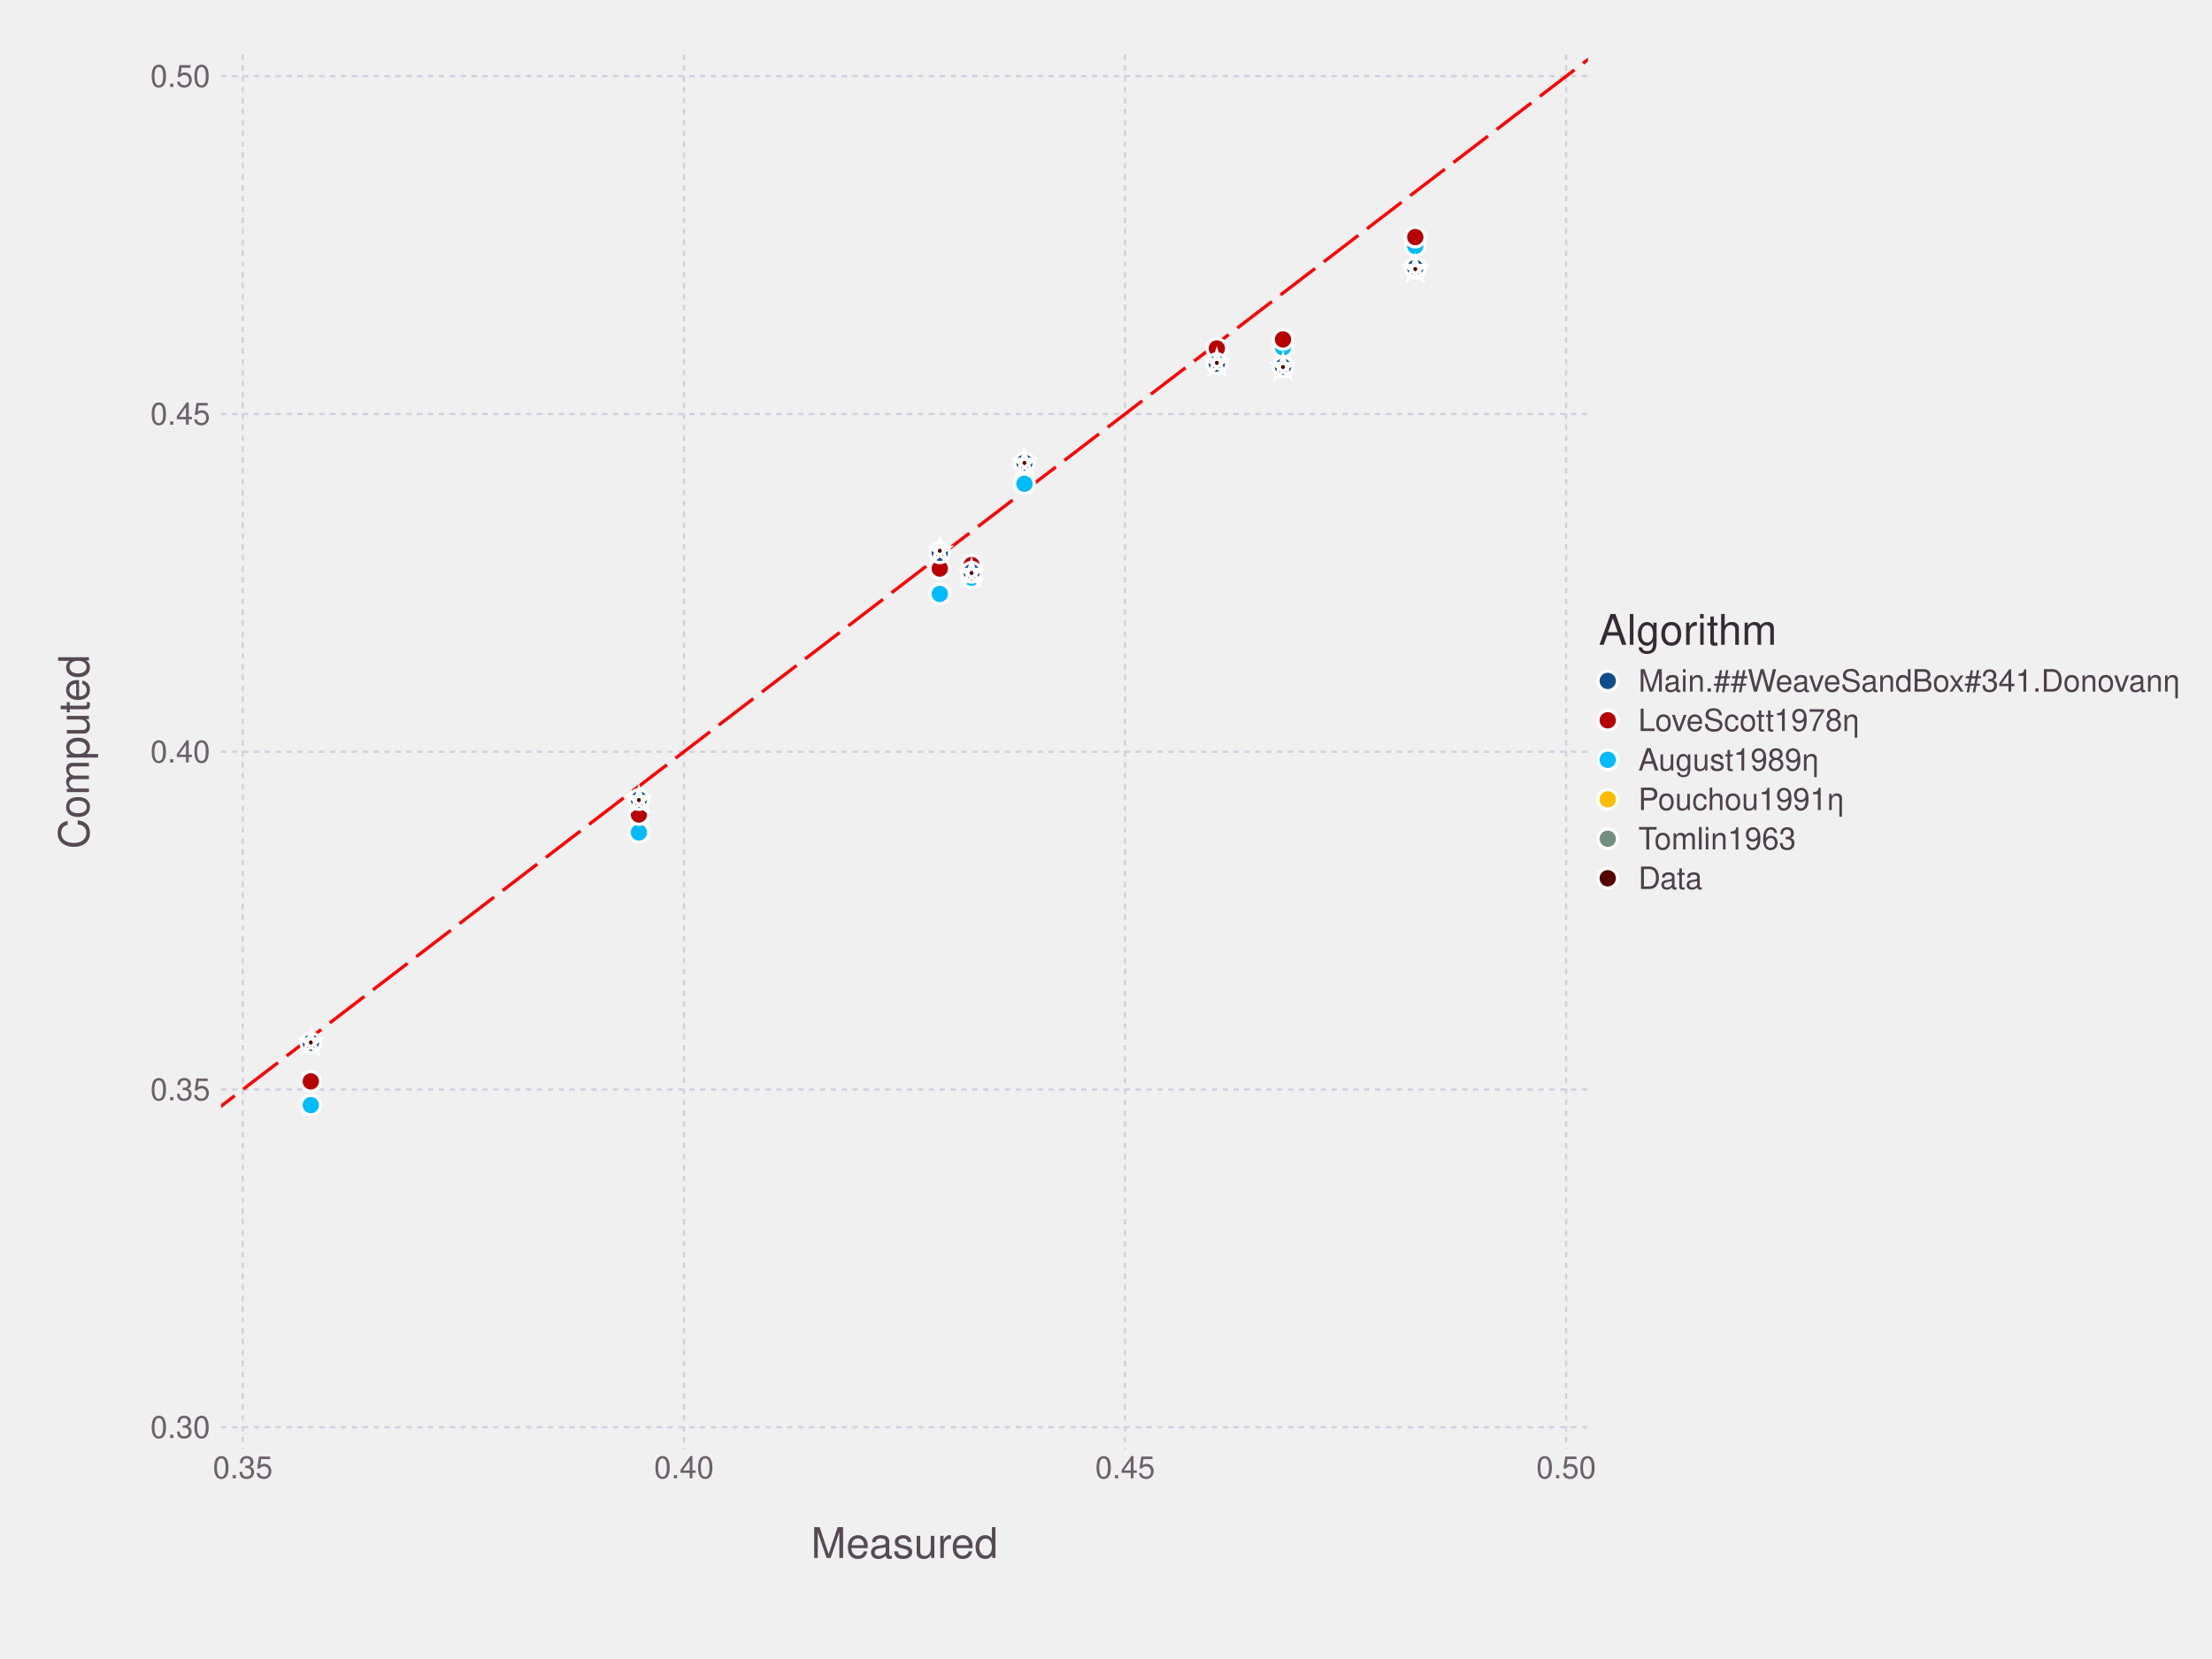
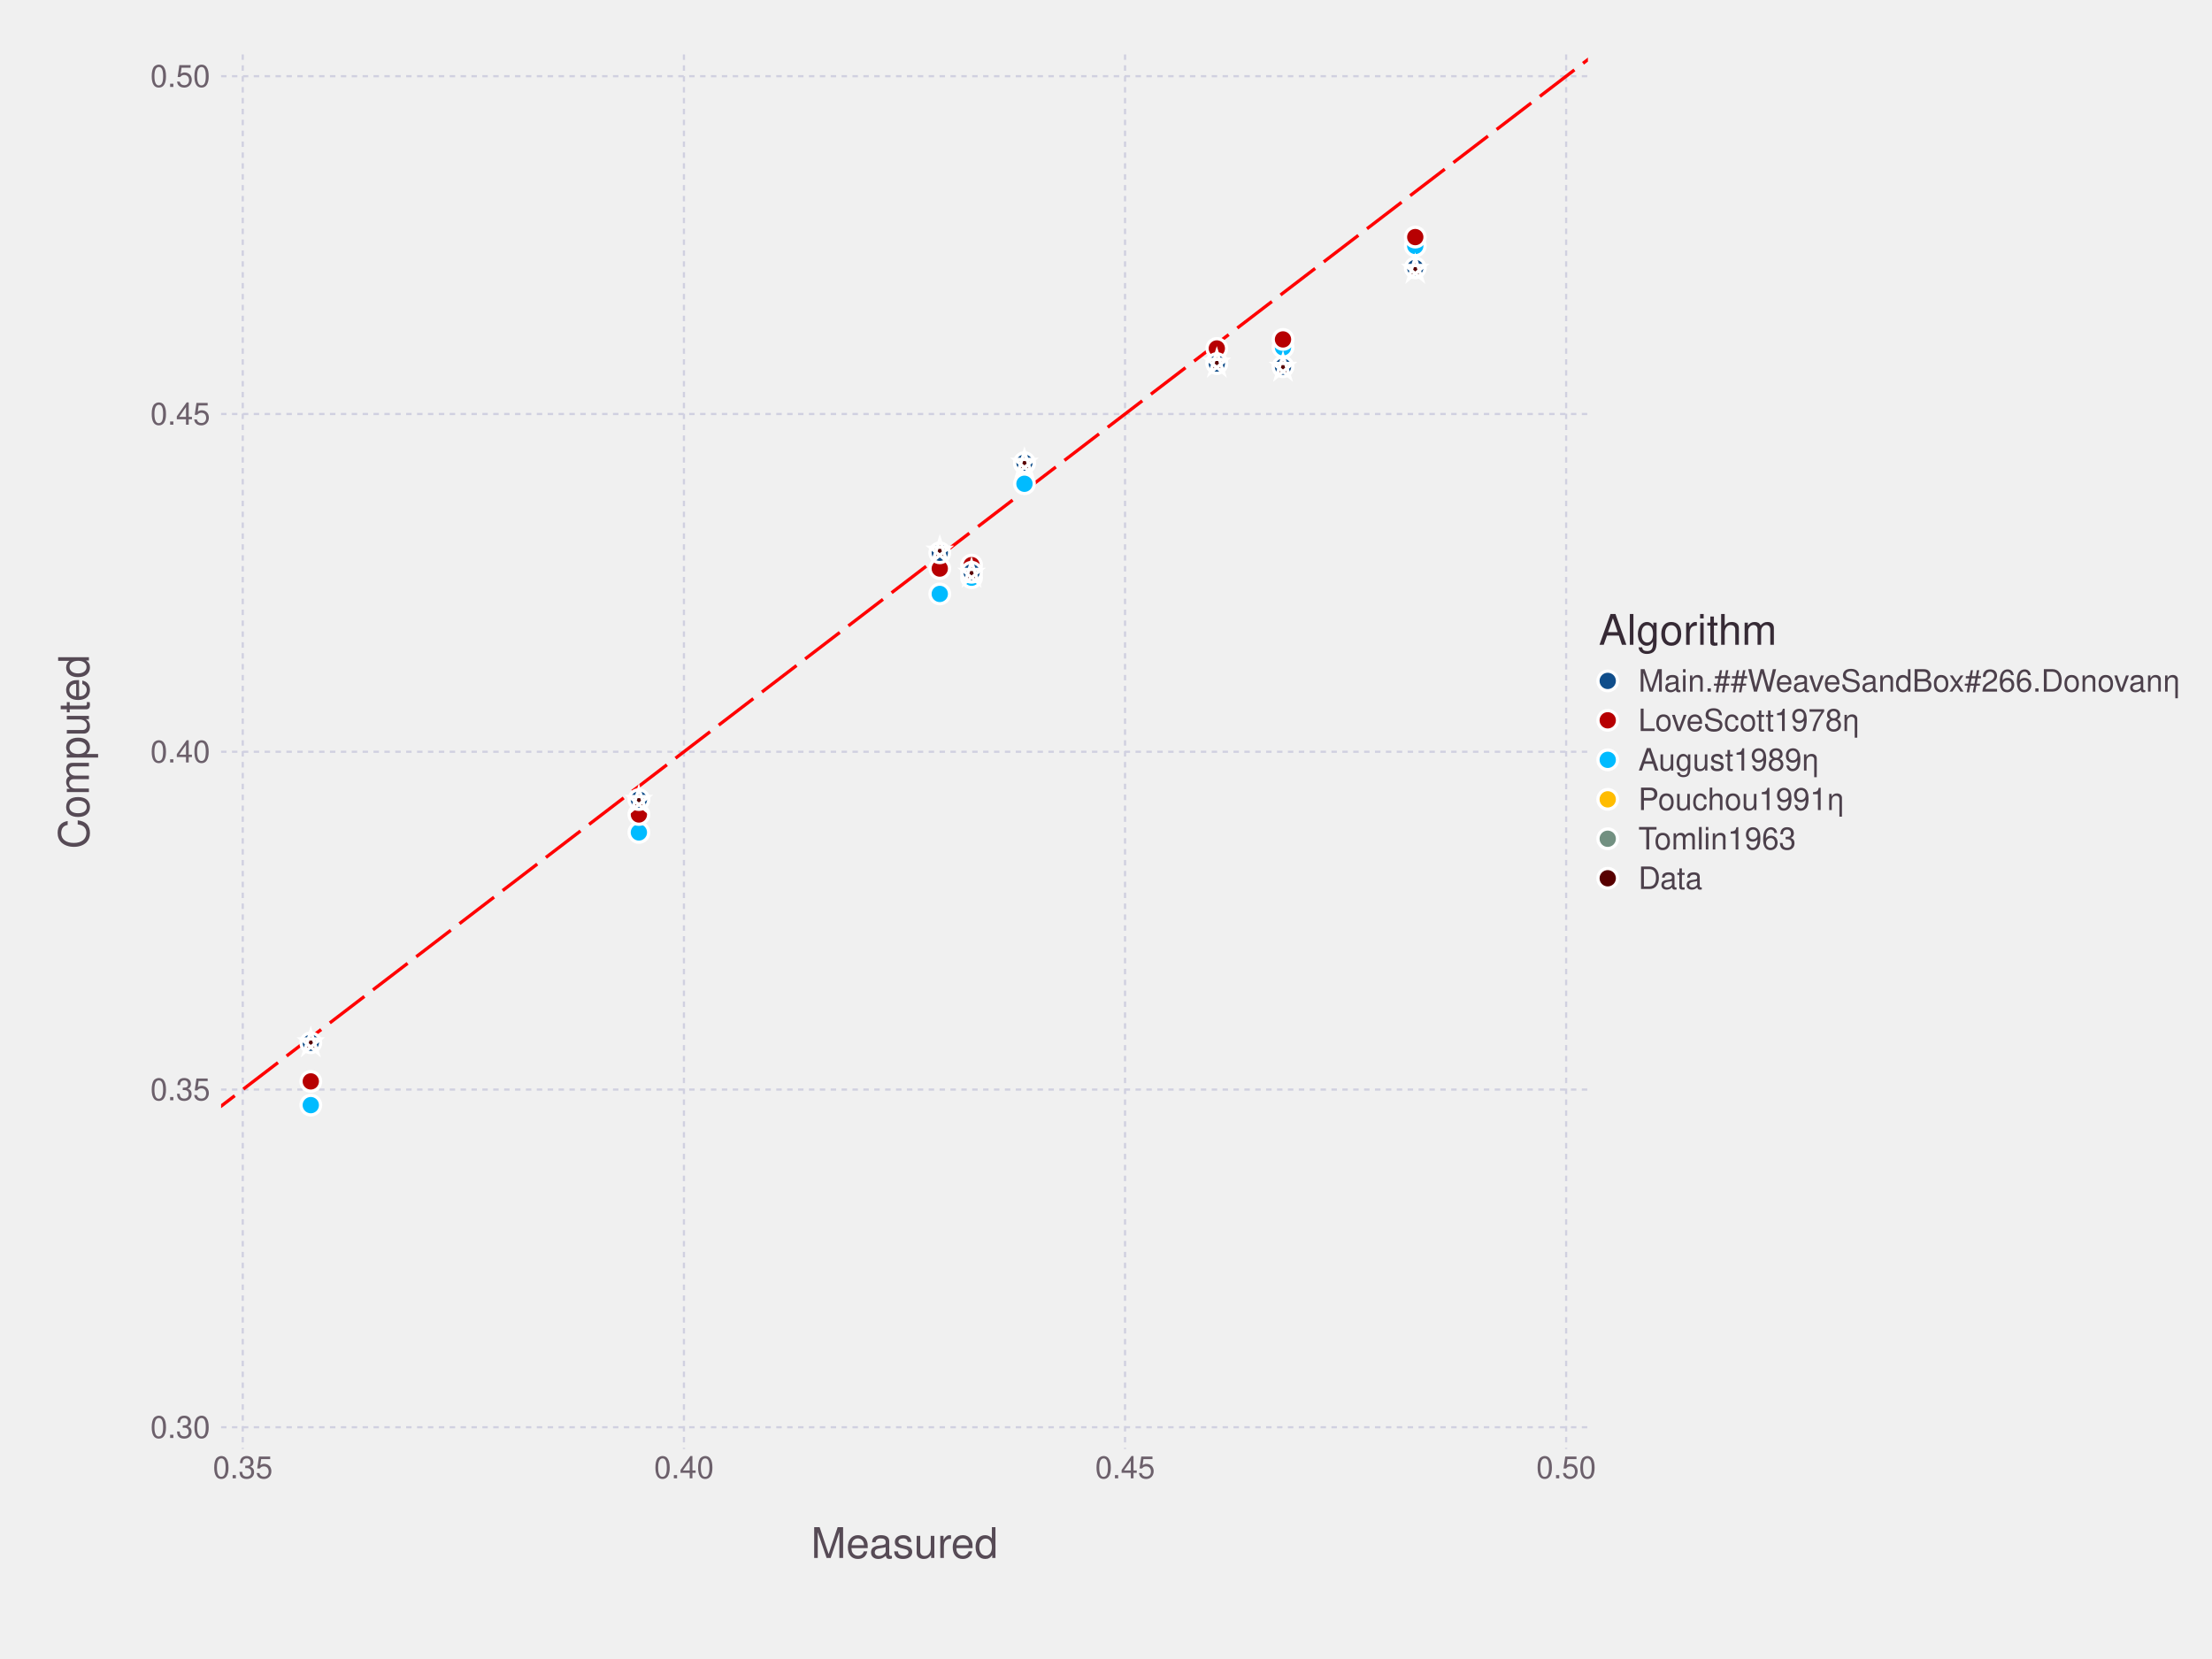
<svg xmlns="http://www.w3.org/2000/svg" version="1.2" width="203.2mm" height="152.4mm" viewBox="0 0 203.2 152.4" stroke="none" fill="#000000" stroke-width="0.3" font-size="3.88">
  <defs>
    <marker id="arrow" markerWidth="15" markerHeight="7" refX="5" refY="3.5" orient="auto" markerUnits="strokeWidth">
      <path d="M0,0 L15,3.5 L0,7 z" stroke="context-stroke" fill="context-stroke" />
    </marker>
  </defs>
-   <g class="plotroot xscalable yscalable" id="img-e7d1bd41-1">
-     <g font-size="3.88" font-family="'PT Sans','Helvetica Neue','Helvetica',sans-serif" fill="#564A55" stroke="#000000" stroke-opacity="0.000" id="img-e7d1bd41-2">
+   <g class="plotroot xscalable yscalable" id="img-5200f44b-1">
+     <g font-size="3.88" font-family="'PT Sans','Helvetica Neue','Helvetica',sans-serif" fill="#564A55" stroke="#000000" stroke-opacity="0.000" id="img-5200f44b-2">
      <g transform="translate(83.09,140.79)">
        <g class="primitive">
          <text text-anchor="middle" dy="0.6em">Measured</text>
        </g>
      </g>
    </g>
-     <g class="guide xlabels" font-size="2.82" font-family="'PT Sans Caption','Helvetica Neue','Helvetica',sans-serif" fill="#6C606B" id="img-e7d1bd41-3">
+     <g class="guide xlabels" font-size="2.82" font-family="'PT Sans Caption','Helvetica Neue','Helvetica',sans-serif" fill="#6C606B" id="img-5200f44b-3">
      <g transform="translate(22.3,134.11)">
        <g class="primitive">
          <text text-anchor="middle" dy="0.6em">0.35</text>
        </g>
      </g>
      <g transform="translate(62.83,134.11)">
        <g class="primitive">
          <text text-anchor="middle" dy="0.6em">0.40</text>
        </g>
      </g>
      <g transform="translate(103.35,134.11)">
        <g class="primitive">
          <text text-anchor="middle" dy="0.6em">0.45</text>
        </g>
      </g>
      <g transform="translate(143.87,134.11)">
        <g class="primitive">
          <text text-anchor="middle" dy="0.6em">0.50</text>
        </g>
      </g>
    </g>
-     <g class="guide colorkey" id="img-e7d1bd41-4">
-       <g fill="#4C404B" font-size="2.82" font-family="'PT Sans','Helvetica Neue','Helvetica',sans-serif" id="img-e7d1bd41-5">
-         <g transform="translate(150.5,62.55)" id="img-e7d1bd41-6">
-           <g class="primitive">
-             <text dy="0.35em">Main.##WeaveSandBox#341.Donovanη</text>
-           </g>
-         </g>
-         <g transform="translate(150.5,66.17)" id="img-e7d1bd41-7">
+     <g class="guide colorkey" id="img-5200f44b-4">
+       <g fill="#4C404B" font-size="2.82" font-family="'PT Sans','Helvetica Neue','Helvetica',sans-serif" id="img-5200f44b-5">
+         <g transform="translate(150.5,62.55)" id="img-5200f44b-6">
+           <g class="primitive">
+             <text dy="0.35em">Main.##WeaveSandBox#266.Donovanη</text>
+           </g>
+         </g>
+         <g transform="translate(150.5,66.17)" id="img-5200f44b-7">
          <g class="primitive">
            <text dy="0.35em">LoveScott1978η</text>
          </g>
        </g>
-         <g transform="translate(150.5,69.8)" id="img-e7d1bd41-8">
+         <g transform="translate(150.5,69.8)" id="img-5200f44b-8">
          <g class="primitive">
            <text dy="0.35em">August1989η</text>
          </g>
        </g>
-         <g transform="translate(150.5,73.43)" id="img-e7d1bd41-9">
+         <g transform="translate(150.5,73.43)" id="img-5200f44b-9">
          <g class="primitive">
            <text dy="0.35em">Pouchou1991η</text>
          </g>
        </g>
-         <g transform="translate(150.5,77.05)" id="img-e7d1bd41-10">
+         <g transform="translate(150.5,77.05)" id="img-5200f44b-10">
          <g class="primitive">
            <text dy="0.35em">Tomlin1963</text>
          </g>
        </g>
-         <g transform="translate(150.5,80.68)" id="img-e7d1bd41-11">
+         <g transform="translate(150.5,80.68)" id="img-5200f44b-11">
          <g class="primitive">
            <text dy="0.35em">Data</text>
          </g>
        </g>
      </g>
-       <g stroke-width="0.3" id="img-e7d1bd41-12">
-         <g stroke="#FFFFFF" fill-opacity="1" fill="#580000" id="img-e7d1bd41-13">
-           <g transform="translate(147.69,80.68)" id="img-e7d1bd41-14">
-             <circle cx="0" cy="0" r="0.9" class="primitive" />
-           </g>
-         </g>
-         <g stroke="#FFFFFF" fill-opacity="1" fill="#729081" id="img-e7d1bd41-15">
-           <g transform="translate(147.69,77.05)" id="img-e7d1bd41-16">
-             <circle cx="0" cy="0" r="0.9" class="primitive" />
-           </g>
-         </g>
-         <g stroke="#FFFFFF" fill-opacity="1" fill="#FFBC00" id="img-e7d1bd41-17">
-           <g transform="translate(147.69,73.43)" id="img-e7d1bd41-18">
-             <circle cx="0" cy="0" r="0.9" class="primitive" />
-           </g>
-         </g>
-         <g stroke="#FFFFFF" fill-opacity="1" fill="#00BBFF" id="img-e7d1bd41-19">
-           <g transform="translate(147.69,69.8)" id="img-e7d1bd41-20">
-             <circle cx="0" cy="0" r="0.9" class="primitive" />
-           </g>
-         </g>
-         <g stroke="#FFFFFF" fill-opacity="1" fill="#B70002" id="img-e7d1bd41-21">
-           <g transform="translate(147.69,66.17)" id="img-e7d1bd41-22">
-             <circle cx="0" cy="0" r="0.9" class="primitive" />
-           </g>
-         </g>
-         <g stroke="#FFFFFF" fill-opacity="1" fill="#104E8B" id="img-e7d1bd41-23">
-           <g transform="translate(147.69,62.55)" id="img-e7d1bd41-24">
-             <circle cx="0" cy="0" r="0.9" class="primitive" />
-           </g>
-         </g>
-       </g>
-       <g fill="#362A35" font-size="3.88" font-family="'PT Sans','Helvetica Neue','Helvetica',sans-serif" stroke="#000000" stroke-opacity="0.000" id="img-e7d1bd41-25">
-         <g transform="translate(146.87,59.23)" id="img-e7d1bd41-26">
+       <g stroke-width="0.3" id="img-5200f44b-12">
+         <g stroke="#FFFFFF" fill-opacity="1" fill="#580000" id="img-5200f44b-13">
+           <g transform="translate(147.69,80.68)" id="img-5200f44b-14">
+             <circle cx="0" cy="0" r="0.9" class="primitive" />
+           </g>
+         </g>
+         <g stroke="#FFFFFF" fill-opacity="1" fill="#729081" id="img-5200f44b-15">
+           <g transform="translate(147.69,77.05)" id="img-5200f44b-16">
+             <circle cx="0" cy="0" r="0.9" class="primitive" />
+           </g>
+         </g>
+         <g stroke="#FFFFFF" fill-opacity="1" fill="#FFBC00" id="img-5200f44b-17">
+           <g transform="translate(147.69,73.43)" id="img-5200f44b-18">
+             <circle cx="0" cy="0" r="0.9" class="primitive" />
+           </g>
+         </g>
+         <g stroke="#FFFFFF" fill-opacity="1" fill="#00BBFF" id="img-5200f44b-19">
+           <g transform="translate(147.69,69.8)" id="img-5200f44b-20">
+             <circle cx="0" cy="0" r="0.9" class="primitive" />
+           </g>
+         </g>
+         <g stroke="#FFFFFF" fill-opacity="1" fill="#B70002" id="img-5200f44b-21">
+           <g transform="translate(147.69,66.17)" id="img-5200f44b-22">
+             <circle cx="0" cy="0" r="0.9" class="primitive" />
+           </g>
+         </g>
+         <g stroke="#FFFFFF" fill-opacity="1" fill="#104E8B" id="img-5200f44b-23">
+           <g transform="translate(147.69,62.55)" id="img-5200f44b-24">
+             <circle cx="0" cy="0" r="0.9" class="primitive" />
+           </g>
+         </g>
+       </g>
+       <g fill="#362A35" font-size="3.88" font-family="'PT Sans','Helvetica Neue','Helvetica',sans-serif" stroke="#000000" stroke-opacity="0.000" id="img-5200f44b-25">
+         <g transform="translate(146.87,59.23)" id="img-5200f44b-26">
          <g class="primitive">
            <text dy="-0em">Algorithm</text>
          </g>
        </g>
      </g>
    </g>
-     <g clip-path="url(#img-e7d1bd41-27)">
-       <g id="img-e7d1bd41-28">
-         <g pointer-events="visible" stroke-width="0.3" fill="#000000" fill-opacity="0.000" stroke="#000000" stroke-opacity="0.000" class="guide background" id="img-e7d1bd41-29">
-           <g transform="translate(83.09,69.06)" id="img-e7d1bd41-30">
-             <path d="M-62.78,-64.06 L 62.78 -64.06 62.78 64.06 -62.78 64.06 z" class="primitive" />
-           </g>
-         </g>
-         <g class="guide ygridlines xfixed" stroke-dasharray="0.5,0.5" stroke-width="0.2" stroke="#D0D0E0" id="img-e7d1bd41-31">
-           <g transform="translate(83.09,131.11)" id="img-e7d1bd41-32">
-             <path fill="none" d="M-62.78,0 L 62.78 0" class="primitive" />
-           </g>
-           <g transform="translate(83.09,100.09)" id="img-e7d1bd41-33">
-             <path fill="none" d="M-62.78,0 L 62.78 0" class="primitive" />
-           </g>
-           <g transform="translate(83.09,69.06)" id="img-e7d1bd41-34">
-             <path fill="none" d="M-62.78,0 L 62.78 0" class="primitive" />
-           </g>
-           <g transform="translate(83.09,38.03)" id="img-e7d1bd41-35">
-             <path fill="none" d="M-62.78,0 L 62.78 0" class="primitive" />
-           </g>
-           <g transform="translate(83.09,7)" id="img-e7d1bd41-36">
-             <path fill="none" d="M-62.78,0 L 62.78 0" class="primitive" />
-           </g>
-         </g>
-         <g class="guide xgridlines yfixed" stroke-dasharray="0.5,0.5" stroke-width="0.2" stroke="#D0D0E0" id="img-e7d1bd41-37">
-           <g transform="translate(22.3,69.06)" id="img-e7d1bd41-38">
-             <path fill="none" d="M0,-64.06 L 0 64.06" class="primitive" />
-           </g>
-           <g transform="translate(62.83,69.06)" id="img-e7d1bd41-39">
-             <path fill="none" d="M0,-64.06 L 0 64.06" class="primitive" />
-           </g>
-           <g transform="translate(103.35,69.06)" id="img-e7d1bd41-40">
-             <path fill="none" d="M0,-64.06 L 0 64.06" class="primitive" />
-           </g>
-           <g transform="translate(143.87,69.06)" id="img-e7d1bd41-41">
-             <path fill="none" d="M0,-64.06 L 0 64.06" class="primitive" />
-           </g>
-         </g>
-         <g class="plotpanel" id="img-e7d1bd41-42">
-           <g class="geometry" id="img-e7d1bd41-43">
-             <g stroke-dasharray="4,1" stroke-width="0.3" stroke="#FF0000" id="img-e7d1bd41-44">
-               <g transform="translate(79.28,56.46)" id="img-e7d1bd41-45">
-                 <path fill="none" d="M-152.2,116.54 L 152.2 -116.54" class="primitive" />
+     <g clip-path="url(#img-5200f44b-27)">
+       <g id="img-5200f44b-28">
+         <g pointer-events="visible" stroke-width="0.3" fill="#000000" fill-opacity="0.000" stroke="#000000" stroke-opacity="0.000" class="guide background" id="img-5200f44b-29">
+           <g transform="translate(83.09,69.06)" id="img-5200f44b-30">
+             <path d="M-62.78,-64.06 L62.78,-64.06 62.78,64.06 -62.78,64.06  z" class="primitive" />
+           </g>
+         </g>
+         <g class="guide ygridlines xfixed" stroke-dasharray="0.5,0.5" stroke-width="0.2" stroke="#D0D0E0" id="img-5200f44b-31">
+           <g transform="translate(83.09,131.11)" id="img-5200f44b-32">
+             <path fill="none" d="M-62.78,0 L62.78,0 " class="primitive" />
+           </g>
+           <g transform="translate(83.09,100.09)" id="img-5200f44b-33">
+             <path fill="none" d="M-62.78,0 L62.78,0 " class="primitive" />
+           </g>
+           <g transform="translate(83.09,69.06)" id="img-5200f44b-34">
+             <path fill="none" d="M-62.78,0 L62.78,0 " class="primitive" />
+           </g>
+           <g transform="translate(83.09,38.03)" id="img-5200f44b-35">
+             <path fill="none" d="M-62.78,0 L62.78,0 " class="primitive" />
+           </g>
+           <g transform="translate(83.09,7)" id="img-5200f44b-36">
+             <path fill="none" d="M-62.78,0 L62.78,0 " class="primitive" />
+           </g>
+         </g>
+         <g class="guide xgridlines yfixed" stroke-dasharray="0.5,0.5" stroke-width="0.2" stroke="#D0D0E0" id="img-5200f44b-37">
+           <g transform="translate(22.3,69.06)" id="img-5200f44b-38">
+             <path fill="none" d="M0,-64.06 L0,64.06 " class="primitive" />
+           </g>
+           <g transform="translate(62.83,69.06)" id="img-5200f44b-39">
+             <path fill="none" d="M0,-64.06 L0,64.06 " class="primitive" />
+           </g>
+           <g transform="translate(103.35,69.06)" id="img-5200f44b-40">
+             <path fill="none" d="M0,-64.06 L0,64.06 " class="primitive" />
+           </g>
+           <g transform="translate(143.87,69.06)" id="img-5200f44b-41">
+             <path fill="none" d="M0,-64.06 L0,64.06 " class="primitive" />
+           </g>
+         </g>
+         <g class="plotpanel" id="img-5200f44b-42">
+           <g class="geometry" id="img-5200f44b-43">
+             <g stroke-dasharray="4,1" stroke-width="0.3" stroke="#FF0000" id="img-5200f44b-44">
+               <g transform="translate(79.28,56.46)" id="img-5200f44b-45">
+                 <path fill="none" d="M-152.2,116.54 L152.2,-116.54 " class="primitive" />
              </g>
            </g>
          </g>
-           <g class="geometry" id="img-e7d1bd41-46">
-             <g stroke-width="0.3" id="img-e7d1bd41-47">
-               <g class="color_RGBA{Float32}(9.0802814f-7,0.7349742f0,1.0f0,1.0f0)" fill-opacity="1" stroke="#FFFFFF" fill="#00BBFF" id="img-e7d1bd41-48">
-                 <g class="marker" id="img-e7d1bd41-49">
-                   <g transform="translate(130.01,22.59)" id="img-e7d1bd41-50">
-                     <circle cx="0" cy="0" r="0.9" class="primitive" />
-                   </g>
-                 </g>
-               </g>
-               <g class="color_RGBA{Float32}(9.0802814f-7,0.7349742f0,1.0f0,1.0f0)" fill-opacity="1" stroke="#FFFFFF" fill="#00BBFF" id="img-e7d1bd41-51">
-                 <g class="marker" id="img-e7d1bd41-52">
-                   <g transform="translate(111.78,33.33)" id="img-e7d1bd41-53">
-                     <circle cx="0" cy="0" r="0.9" class="primitive" />
-                   </g>
-                 </g>
-               </g>
-               <g class="color_RGBA{Float32}(9.0802814f-7,0.7349742f0,1.0f0,1.0f0)" fill-opacity="1" stroke="#FFFFFF" fill="#00BBFF" id="img-e7d1bd41-54">
-                 <g class="marker" id="img-e7d1bd41-55">
-                   <g transform="translate(94.11,44.44)" id="img-e7d1bd41-56">
-                     <circle cx="0" cy="0" r="0.9" class="primitive" />
-                   </g>
-                 </g>
-               </g>
-               <g class="color_RGBA{Float32}(9.0802814f-7,0.7349742f0,1.0f0,1.0f0)" fill-opacity="1" stroke="#FFFFFF" fill="#00BBFF" id="img-e7d1bd41-57">
-                 <g class="marker" id="img-e7d1bd41-58">
-                   <g transform="translate(86.33,54.56)" id="img-e7d1bd41-59">
-                     <circle cx="0" cy="0" r="0.9" class="primitive" />
-                   </g>
-                 </g>
-               </g>
-               <g class="color_RGBA{Float32}(9.0802814f-7,0.7349742f0,1.0f0,1.0f0)" fill-opacity="1" stroke="#FFFFFF" fill="#00BBFF" id="img-e7d1bd41-60">
-                 <g class="marker" id="img-e7d1bd41-61">
-                   <g transform="translate(117.86,31.91)" id="img-e7d1bd41-62">
-                     <circle cx="0" cy="0" r="0.9" class="primitive" />
-                   </g>
-                 </g>
-               </g>
-               <g class="color_RGBA{Float32}(9.0802814f-7,0.7349742f0,1.0f0,1.0f0)" fill-opacity="1" stroke="#FFFFFF" fill="#00BBFF" id="img-e7d1bd41-63">
-                 <g class="marker" id="img-e7d1bd41-64">
-                   <g transform="translate(89.25,53.07)" id="img-e7d1bd41-65">
-                     <circle cx="0" cy="0" r="0.9" class="primitive" />
-                   </g>
-                 </g>
-               </g>
-               <g class="color_RGBA{Float32}(9.0802814f-7,0.7349742f0,1.0f0,1.0f0)" fill-opacity="1" stroke="#FFFFFF" fill="#00BBFF" id="img-e7d1bd41-66">
-                 <g class="marker" id="img-e7d1bd41-67">
-                   <g transform="translate(58.69,76.47)" id="img-e7d1bd41-68">
-                     <circle cx="0" cy="0" r="0.9" class="primitive" />
-                   </g>
-                 </g>
-               </g>
-               <g class="color_RGBA{Float32}(9.0802814f-7,0.7349742f0,1.0f0,1.0f0)" fill-opacity="1" stroke="#FFFFFF" fill="#00BBFF" id="img-e7d1bd41-69">
-                 <g class="marker" id="img-e7d1bd41-70">
-                   <g transform="translate(28.55,101.52)" id="img-e7d1bd41-71">
+           <g class="geometry" id="img-5200f44b-46">
+             <g stroke-width="0.3" id="img-5200f44b-47">
+               <g class="color_RGBA{Float32}(0.0f0,0.73333335f0,1.0f0,1.0f0)" fill-opacity="1" stroke="#FFFFFF" fill="#00BBFF" id="img-5200f44b-48">
+                 <g class="marker" id="img-5200f44b-49">
+                   <g transform="translate(130.01,22.59)" id="img-5200f44b-50">
+                     <circle cx="0" cy="0" r="0.9" class="primitive" />
+                   </g>
+                 </g>
+               </g>
+               <g class="color_RGBA{Float32}(0.0f0,0.73333335f0,1.0f0,1.0f0)" fill-opacity="1" stroke="#FFFFFF" fill="#00BBFF" id="img-5200f44b-51">
+                 <g class="marker" id="img-5200f44b-52">
+                   <g transform="translate(111.78,33.33)" id="img-5200f44b-53">
+                     <circle cx="0" cy="0" r="0.9" class="primitive" />
+                   </g>
+                 </g>
+               </g>
+               <g class="color_RGBA{Float32}(0.0f0,0.73333335f0,1.0f0,1.0f0)" fill-opacity="1" stroke="#FFFFFF" fill="#00BBFF" id="img-5200f44b-54">
+                 <g class="marker" id="img-5200f44b-55">
+                   <g transform="translate(94.11,44.44)" id="img-5200f44b-56">
+                     <circle cx="0" cy="0" r="0.9" class="primitive" />
+                   </g>
+                 </g>
+               </g>
+               <g class="color_RGBA{Float32}(0.0f0,0.73333335f0,1.0f0,1.0f0)" fill-opacity="1" stroke="#FFFFFF" fill="#00BBFF" id="img-5200f44b-57">
+                 <g class="marker" id="img-5200f44b-58">
+                   <g transform="translate(86.33,54.56)" id="img-5200f44b-59">
+                     <circle cx="0" cy="0" r="0.9" class="primitive" />
+                   </g>
+                 </g>
+               </g>
+               <g class="color_RGBA{Float32}(0.0f0,0.73333335f0,1.0f0,1.0f0)" fill-opacity="1" stroke="#FFFFFF" fill="#00BBFF" id="img-5200f44b-60">
+                 <g class="marker" id="img-5200f44b-61">
+                   <g transform="translate(117.86,31.91)" id="img-5200f44b-62">
+                     <circle cx="0" cy="0" r="0.9" class="primitive" />
+                   </g>
+                 </g>
+               </g>
+               <g class="color_RGBA{Float32}(0.0f0,0.73333335f0,1.0f0,1.0f0)" fill-opacity="1" stroke="#FFFFFF" fill="#00BBFF" id="img-5200f44b-63">
+                 <g class="marker" id="img-5200f44b-64">
+                   <g transform="translate(89.25,53.07)" id="img-5200f44b-65">
+                     <circle cx="0" cy="0" r="0.9" class="primitive" />
+                   </g>
+                 </g>
+               </g>
+               <g class="color_RGBA{Float32}(0.0f0,0.73333335f0,1.0f0,1.0f0)" fill-opacity="1" stroke="#FFFFFF" fill="#00BBFF" id="img-5200f44b-66">
+                 <g class="marker" id="img-5200f44b-67">
+                   <g transform="translate(58.69,76.47)" id="img-5200f44b-68">
+                     <circle cx="0" cy="0" r="0.9" class="primitive" />
+                   </g>
+                 </g>
+               </g>
+               <g class="color_RGBA{Float32}(0.0f0,0.73333335f0,1.0f0,1.0f0)" fill-opacity="1" stroke="#FFFFFF" fill="#00BBFF" id="img-5200f44b-69">
+                 <g class="marker" id="img-5200f44b-70">
+                   <g transform="translate(28.55,101.52)" id="img-5200f44b-71">
                    <circle cx="0" cy="0" r="0.9" class="primitive" />
                  </g>
                </g>
              </g>
            </g>
          </g>
-           <g class="geometry" id="img-e7d1bd41-72">
-             <g stroke-width="0.3" id="img-e7d1bd41-73">
-               <g class="color_RGBA{Float32}(0.7186017f0,8.086625f-7,0.009791607f0,1.0f0)" fill-opacity="1" stroke="#FFFFFF" fill="#B70002" id="img-e7d1bd41-74">
-                 <g class="marker" id="img-e7d1bd41-75">
-                   <g transform="translate(130.01,21.78)" id="img-e7d1bd41-76">
-                     <circle cx="0" cy="0" r="0.9" class="primitive" />
-                   </g>
-                 </g>
-               </g>
-               <g class="color_RGBA{Float32}(0.7186017f0,8.086625f-7,0.009791607f0,1.0f0)" fill-opacity="1" stroke="#FFFFFF" fill="#B70002" id="img-e7d1bd41-77">
-                 <g class="marker" id="img-e7d1bd41-78">
-                   <g transform="translate(111.78,32.01)" id="img-e7d1bd41-79">
-                     <circle cx="0" cy="0" r="0.9" class="primitive" />
-                   </g>
-                 </g>
-               </g>
-               <g class="color_RGBA{Float32}(0.7186017f0,8.086625f-7,0.009791607f0,1.0f0)" fill-opacity="1" stroke="#FFFFFF" fill="#B70002" id="img-e7d1bd41-80">
-                 <g class="marker" id="img-e7d1bd41-81">
-                   <g transform="translate(94.11,42.59)" id="img-e7d1bd41-82">
-                     <circle cx="0" cy="0" r="0.9" class="primitive" />
-                   </g>
-                 </g>
-               </g>
-               <g class="color_RGBA{Float32}(0.7186017f0,8.086625f-7,0.009791607f0,1.0f0)" fill-opacity="1" stroke="#FFFFFF" fill="#B70002" id="img-e7d1bd41-83">
-                 <g class="marker" id="img-e7d1bd41-84">
-                   <g transform="translate(86.33,52.23)" id="img-e7d1bd41-85">
-                     <circle cx="0" cy="0" r="0.9" class="primitive" />
-                   </g>
-                 </g>
-               </g>
-               <g class="color_RGBA{Float32}(0.7186017f0,8.086625f-7,0.009791607f0,1.0f0)" fill-opacity="1" stroke="#FFFFFF" fill="#B70002" id="img-e7d1bd41-86">
-                 <g class="marker" id="img-e7d1bd41-87">
-                   <g transform="translate(117.86,31.18)" id="img-e7d1bd41-88">
-                     <circle cx="0" cy="0" r="0.9" class="primitive" />
-                   </g>
-                 </g>
-               </g>
-               <g class="color_RGBA{Float32}(0.7186017f0,8.086625f-7,0.009791607f0,1.0f0)" fill-opacity="1" stroke="#FFFFFF" fill="#B70002" id="img-e7d1bd41-89">
-                 <g class="marker" id="img-e7d1bd41-90">
-                   <g transform="translate(89.25,51.91)" id="img-e7d1bd41-91">
-                     <circle cx="0" cy="0" r="0.9" class="primitive" />
-                   </g>
-                 </g>
-               </g>
-               <g class="color_RGBA{Float32}(0.7186017f0,8.086625f-7,0.009791607f0,1.0f0)" fill-opacity="1" stroke="#FFFFFF" fill="#B70002" id="img-e7d1bd41-92">
-                 <g class="marker" id="img-e7d1bd41-93">
-                   <g transform="translate(58.69,74.82)" id="img-e7d1bd41-94">
-                     <circle cx="0" cy="0" r="0.9" class="primitive" />
-                   </g>
-                 </g>
-               </g>
-               <g class="color_RGBA{Float32}(0.7186017f0,8.086625f-7,0.009791607f0,1.0f0)" fill-opacity="1" stroke="#FFFFFF" fill="#B70002" id="img-e7d1bd41-95">
-                 <g class="marker" id="img-e7d1bd41-96">
-                   <g transform="translate(28.55,99.34)" id="img-e7d1bd41-97">
+           <g class="geometry" id="img-5200f44b-72">
+             <g stroke-width="0.3" id="img-5200f44b-73">
+               <g class="color_RGBA{Float32}(0.7176471f0,0.0f0,0.007843138f0,1.0f0)" fill-opacity="1" stroke="#FFFFFF" fill="#B70002" id="img-5200f44b-74">
+                 <g class="marker" id="img-5200f44b-75">
+                   <g transform="translate(130.01,21.78)" id="img-5200f44b-76">
+                     <circle cx="0" cy="0" r="0.9" class="primitive" />
+                   </g>
+                 </g>
+               </g>
+               <g class="color_RGBA{Float32}(0.7176471f0,0.0f0,0.007843138f0,1.0f0)" fill-opacity="1" stroke="#FFFFFF" fill="#B70002" id="img-5200f44b-77">
+                 <g class="marker" id="img-5200f44b-78">
+                   <g transform="translate(111.78,32.01)" id="img-5200f44b-79">
+                     <circle cx="0" cy="0" r="0.9" class="primitive" />
+                   </g>
+                 </g>
+               </g>
+               <g class="color_RGBA{Float32}(0.7176471f0,0.0f0,0.007843138f0,1.0f0)" fill-opacity="1" stroke="#FFFFFF" fill="#B70002" id="img-5200f44b-80">
+                 <g class="marker" id="img-5200f44b-81">
+                   <g transform="translate(94.11,42.59)" id="img-5200f44b-82">
+                     <circle cx="0" cy="0" r="0.9" class="primitive" />
+                   </g>
+                 </g>
+               </g>
+               <g class="color_RGBA{Float32}(0.7176471f0,0.0f0,0.007843138f0,1.0f0)" fill-opacity="1" stroke="#FFFFFF" fill="#B70002" id="img-5200f44b-83">
+                 <g class="marker" id="img-5200f44b-84">
+                   <g transform="translate(86.33,52.23)" id="img-5200f44b-85">
+                     <circle cx="0" cy="0" r="0.9" class="primitive" />
+                   </g>
+                 </g>
+               </g>
+               <g class="color_RGBA{Float32}(0.7176471f0,0.0f0,0.007843138f0,1.0f0)" fill-opacity="1" stroke="#FFFFFF" fill="#B70002" id="img-5200f44b-86">
+                 <g class="marker" id="img-5200f44b-87">
+                   <g transform="translate(117.86,31.18)" id="img-5200f44b-88">
+                     <circle cx="0" cy="0" r="0.9" class="primitive" />
+                   </g>
+                 </g>
+               </g>
+               <g class="color_RGBA{Float32}(0.7176471f0,0.0f0,0.007843138f0,1.0f0)" fill-opacity="1" stroke="#FFFFFF" fill="#B70002" id="img-5200f44b-89">
+                 <g class="marker" id="img-5200f44b-90">
+                   <g transform="translate(89.25,51.91)" id="img-5200f44b-91">
+                     <circle cx="0" cy="0" r="0.9" class="primitive" />
+                   </g>
+                 </g>
+               </g>
+               <g class="color_RGBA{Float32}(0.7176471f0,0.0f0,0.007843138f0,1.0f0)" fill-opacity="1" stroke="#FFFFFF" fill="#B70002" id="img-5200f44b-92">
+                 <g class="marker" id="img-5200f44b-93">
+                   <g transform="translate(58.69,74.82)" id="img-5200f44b-94">
+                     <circle cx="0" cy="0" r="0.9" class="primitive" />
+                   </g>
+                 </g>
+               </g>
+               <g class="color_RGBA{Float32}(0.7176471f0,0.0f0,0.007843138f0,1.0f0)" fill-opacity="1" stroke="#FFFFFF" fill="#B70002" id="img-5200f44b-95">
+                 <g class="marker" id="img-5200f44b-96">
+                   <g transform="translate(28.55,99.34)" id="img-5200f44b-97">
                    <circle cx="0" cy="0" r="0.9" class="primitive" />
                  </g>
                </g>
              </g>
            </g>
          </g>
-           <g class="geometry" id="img-e7d1bd41-98">
-             <g stroke-width="0.3" id="img-e7d1bd41-99">
-               <g class="color_RGBA{Float32}(0.0627451f0,0.30588236f0,0.54509807f0,1.0f0)" fill-opacity="1" stroke="#FFFFFF" fill="#104E8B" id="img-e7d1bd41-100">
-                 <g class="marker" id="img-e7d1bd41-101">
-                   <g transform="translate(130.01,24.61)" id="img-e7d1bd41-102">
-                     <circle cx="0" cy="0" r="0.9" class="primitive" />
-                   </g>
-                 </g>
-               </g>
-               <g class="color_RGBA{Float32}(0.0627451f0,0.30588236f0,0.54509807f0,1.0f0)" fill-opacity="1" stroke="#FFFFFF" fill="#104E8B" id="img-e7d1bd41-103">
-                 <g class="marker" id="img-e7d1bd41-104">
-                   <g transform="translate(111.78,33.4)" id="img-e7d1bd41-105">
-                     <circle cx="0" cy="0" r="0.9" class="primitive" />
-                   </g>
-                 </g>
-               </g>
-               <g class="color_RGBA{Float32}(0.0627451f0,0.30588236f0,0.54509807f0,1.0f0)" fill-opacity="1" stroke="#FFFFFF" fill="#104E8B" id="img-e7d1bd41-106">
-                 <g class="marker" id="img-e7d1bd41-107">
-                   <g transform="translate(94.11,42.5)" id="img-e7d1bd41-108">
-                     <circle cx="0" cy="0" r="0.9" class="primitive" />
-                   </g>
-                 </g>
-               </g>
-               <g class="color_RGBA{Float32}(0.0627451f0,0.30588236f0,0.54509807f0,1.0f0)" fill-opacity="1" stroke="#FFFFFF" fill="#104E8B" id="img-e7d1bd41-109">
-                 <g class="marker" id="img-e7d1bd41-110">
-                   <g transform="translate(86.33,50.78)" id="img-e7d1bd41-111">
-                     <circle cx="0" cy="0" r="0.9" class="primitive" />
-                   </g>
-                 </g>
-               </g>
-               <g class="color_RGBA{Float32}(0.0627451f0,0.30588236f0,0.54509807f0,1.0f0)" fill-opacity="1" stroke="#FFFFFF" fill="#104E8B" id="img-e7d1bd41-112">
-                 <g class="marker" id="img-e7d1bd41-113">
-                   <g transform="translate(117.86,33.69)" id="img-e7d1bd41-114">
-                     <circle cx="0" cy="0" r="0.9" class="primitive" />
-                   </g>
-                 </g>
-               </g>
-               <g class="color_RGBA{Float32}(0.0627451f0,0.30588236f0,0.54509807f0,1.0f0)" fill-opacity="1" stroke="#FFFFFF" fill="#104E8B" id="img-e7d1bd41-115">
-                 <g class="marker" id="img-e7d1bd41-116">
-                   <g transform="translate(89.25,52.57)" id="img-e7d1bd41-117">
-                     <circle cx="0" cy="0" r="0.9" class="primitive" />
-                   </g>
-                 </g>
-               </g>
-               <g class="color_RGBA{Float32}(0.0627451f0,0.30588236f0,0.54509807f0,1.0f0)" fill-opacity="1" stroke="#FFFFFF" fill="#104E8B" id="img-e7d1bd41-118">
-                 <g class="marker" id="img-e7d1bd41-119">
-                   <g transform="translate(58.69,73.45)" id="img-e7d1bd41-120">
-                     <circle cx="0" cy="0" r="0.9" class="primitive" />
-                   </g>
-                 </g>
-               </g>
-               <g class="color_RGBA{Float32}(0.0627451f0,0.30588236f0,0.54509807f0,1.0f0)" fill-opacity="1" stroke="#FFFFFF" fill="#104E8B" id="img-e7d1bd41-121">
-                 <g class="marker" id="img-e7d1bd41-122">
-                   <g transform="translate(28.55,95.79)" id="img-e7d1bd41-123">
+           <g class="geometry" id="img-5200f44b-98">
+             <g stroke-width="0.3" id="img-5200f44b-99">
+               <g class="color_RGBA{Float32}(0.0627451f0,0.30588236f0,0.54509807f0,1.0f0)" fill-opacity="1" stroke="#FFFFFF" fill="#104E8B" id="img-5200f44b-100">
+                 <g class="marker" id="img-5200f44b-101">
+                   <g transform="translate(130.01,24.61)" id="img-5200f44b-102">
+                     <circle cx="0" cy="0" r="0.9" class="primitive" />
+                   </g>
+                 </g>
+               </g>
+               <g class="color_RGBA{Float32}(0.0627451f0,0.30588236f0,0.54509807f0,1.0f0)" fill-opacity="1" stroke="#FFFFFF" fill="#104E8B" id="img-5200f44b-103">
+                 <g class="marker" id="img-5200f44b-104">
+                   <g transform="translate(111.78,33.4)" id="img-5200f44b-105">
+                     <circle cx="0" cy="0" r="0.9" class="primitive" />
+                   </g>
+                 </g>
+               </g>
+               <g class="color_RGBA{Float32}(0.0627451f0,0.30588236f0,0.54509807f0,1.0f0)" fill-opacity="1" stroke="#FFFFFF" fill="#104E8B" id="img-5200f44b-106">
+                 <g class="marker" id="img-5200f44b-107">
+                   <g transform="translate(94.11,42.5)" id="img-5200f44b-108">
+                     <circle cx="0" cy="0" r="0.9" class="primitive" />
+                   </g>
+                 </g>
+               </g>
+               <g class="color_RGBA{Float32}(0.0627451f0,0.30588236f0,0.54509807f0,1.0f0)" fill-opacity="1" stroke="#FFFFFF" fill="#104E8B" id="img-5200f44b-109">
+                 <g class="marker" id="img-5200f44b-110">
+                   <g transform="translate(86.33,50.78)" id="img-5200f44b-111">
+                     <circle cx="0" cy="0" r="0.9" class="primitive" />
+                   </g>
+                 </g>
+               </g>
+               <g class="color_RGBA{Float32}(0.0627451f0,0.30588236f0,0.54509807f0,1.0f0)" fill-opacity="1" stroke="#FFFFFF" fill="#104E8B" id="img-5200f44b-112">
+                 <g class="marker" id="img-5200f44b-113">
+                   <g transform="translate(117.86,33.69)" id="img-5200f44b-114">
+                     <circle cx="0" cy="0" r="0.9" class="primitive" />
+                   </g>
+                 </g>
+               </g>
+               <g class="color_RGBA{Float32}(0.0627451f0,0.30588236f0,0.54509807f0,1.0f0)" fill-opacity="1" stroke="#FFFFFF" fill="#104E8B" id="img-5200f44b-115">
+                 <g class="marker" id="img-5200f44b-116">
+                   <g transform="translate(89.25,52.57)" id="img-5200f44b-117">
+                     <circle cx="0" cy="0" r="0.9" class="primitive" />
+                   </g>
+                 </g>
+               </g>
+               <g class="color_RGBA{Float32}(0.0627451f0,0.30588236f0,0.54509807f0,1.0f0)" fill-opacity="1" stroke="#FFFFFF" fill="#104E8B" id="img-5200f44b-118">
+                 <g class="marker" id="img-5200f44b-119">
+                   <g transform="translate(58.69,73.45)" id="img-5200f44b-120">
+                     <circle cx="0" cy="0" r="0.9" class="primitive" />
+                   </g>
+                 </g>
+               </g>
+               <g class="color_RGBA{Float32}(0.0627451f0,0.30588236f0,0.54509807f0,1.0f0)" fill-opacity="1" stroke="#FFFFFF" fill="#104E8B" id="img-5200f44b-121">
+                 <g class="marker" id="img-5200f44b-122">
+                   <g transform="translate(28.55,95.79)" id="img-5200f44b-123">
                    <circle cx="0" cy="0" r="0.9" class="primitive" />
                  </g>
                </g>
              </g>
            </g>
          </g>
-           <g class="geometry" id="img-e7d1bd41-124">
-             <g stroke-width="0.3" id="img-e7d1bd41-125">
-               <g class="color_RGBA{Float32}(0.34493208f0,1.6602864f-7,0.0f0,1.0f0)" fill-opacity="1" stroke="#FFFFFF" fill="#580000" id="img-e7d1bd41-126">
-                 <g class="marker" id="img-e7d1bd41-127">
-                   <g transform="translate(130.01,24.75)" id="img-e7d1bd41-128">
-                     <path d="M-0.63,0.9 L 0 -1.08 0.63 0.9 -0.9 -0.36 0.9 -0.36 z" class="primitive" />
-                   </g>
-                 </g>
-               </g>
-               <g class="color_RGBA{Float32}(0.34493208f0,1.6602864f-7,0.0f0,1.0f0)" fill-opacity="1" stroke="#FFFFFF" fill="#580000" id="img-e7d1bd41-129">
-                 <g class="marker" id="img-e7d1bd41-130">
-                   <g transform="translate(111.78,33.37)" id="img-e7d1bd41-131">
-                     <path d="M-0.63,0.9 L 0 -1.08 0.63 0.9 -0.9 -0.36 0.9 -0.36 z" class="primitive" />
-                   </g>
-                 </g>
-               </g>
-               <g class="color_RGBA{Float32}(0.34493208f0,1.6602864f-7,0.0f0,1.0f0)" fill-opacity="1" stroke="#FFFFFF" fill="#580000" id="img-e7d1bd41-132">
-                 <g class="marker" id="img-e7d1bd41-133">
-                   <g transform="translate(94.11,42.56)" id="img-e7d1bd41-134">
-                     <path d="M-0.63,0.9 L -0 -1.08 0.63 0.9 -0.9 -0.36 0.9 -0.36 z" class="primitive" />
-                   </g>
-                 </g>
-               </g>
-               <g class="color_RGBA{Float32}(0.34493208f0,1.6602864f-7,0.0f0,1.0f0)" fill-opacity="1" stroke="#FFFFFF" fill="#580000" id="img-e7d1bd41-135">
-                 <g class="marker" id="img-e7d1bd41-136">
-                   <g transform="translate(86.33,50.63)" id="img-e7d1bd41-137">
-                     <path d="M-0.63,0.9 L -0 -1.08 0.63 0.9 -0.9 -0.36 0.9 -0.36 z" class="primitive" />
-                   </g>
-                 </g>
-               </g>
-               <g class="color_RGBA{Float32}(0.34493208f0,1.6602864f-7,0.0f0,1.0f0)" fill-opacity="1" stroke="#FFFFFF" fill="#580000" id="img-e7d1bd41-138">
-                 <g class="marker" id="img-e7d1bd41-139">
-                   <g transform="translate(117.86,33.75)" id="img-e7d1bd41-140">
-                     <path d="M-0.63,0.9 L -0 -1.08 0.63 0.9 -0.9 -0.36 0.9 -0.36 z" class="primitive" />
-                   </g>
-                 </g>
-               </g>
-               <g class="color_RGBA{Float32}(0.34493208f0,1.6602864f-7,0.0f0,1.0f0)" fill-opacity="1" stroke="#FFFFFF" fill="#580000" id="img-e7d1bd41-141">
-                 <g class="marker" id="img-e7d1bd41-142">
-                   <g transform="translate(89.25,52.67)" id="img-e7d1bd41-143">
-                     <path d="M-0.63,0.9 L -0 -1.08 0.63 0.9 -0.9 -0.36 0.9 -0.36 z" class="primitive" />
-                   </g>
-                 </g>
-               </g>
-               <g class="color_RGBA{Float32}(0.34493208f0,1.6602864f-7,0.0f0,1.0f0)" fill-opacity="1" stroke="#FFFFFF" fill="#580000" id="img-e7d1bd41-144">
-                 <g class="marker" id="img-e7d1bd41-145">
-                   <g transform="translate(58.69,73.53)" id="img-e7d1bd41-146">
-                     <path d="M-0.63,0.9 L -0 -1.08 0.63 0.9 -0.9 -0.36 0.9 -0.36 z" class="primitive" />
-                   </g>
-                 </g>
-               </g>
-               <g class="color_RGBA{Float32}(0.34493208f0,1.6602864f-7,0.0f0,1.0f0)" fill-opacity="1" stroke="#FFFFFF" fill="#580000" id="img-e7d1bd41-147">
-                 <g class="marker" id="img-e7d1bd41-148">
-                   <g transform="translate(28.55,95.8)" id="img-e7d1bd41-149">
-                     <path d="M-0.63,0.9 L 0 -1.08 0.63 0.9 -0.9 -0.36 0.9 -0.36 z" class="primitive" />
+           <g class="geometry" id="img-5200f44b-124">
+             <g stroke-width="0.3" id="img-5200f44b-125">
+               <g class="color_RGBA{Float32}(0.34509805f0,0.0f0,0.0f0,1.0f0)" fill-opacity="1" stroke="#FFFFFF" fill="#580000" id="img-5200f44b-126">
+                 <g class="marker" id="img-5200f44b-127">
+                   <g transform="translate(130.01,24.75)" id="img-5200f44b-128">
+                     <path d="M-0.63,0.9 L0,-1.08 0.63,0.9 -0.9,-0.36 0.9,-0.36  z" class="primitive" />
+                   </g>
+                 </g>
+               </g>
+               <g class="color_RGBA{Float32}(0.34509805f0,0.0f0,0.0f0,1.0f0)" fill-opacity="1" stroke="#FFFFFF" fill="#580000" id="img-5200f44b-129">
+                 <g class="marker" id="img-5200f44b-130">
+                   <g transform="translate(111.78,33.37)" id="img-5200f44b-131">
+                     <path d="M-0.63,0.9 L0,-1.08 0.63,0.9 -0.9,-0.36 0.9,-0.36  z" class="primitive" />
+                   </g>
+                 </g>
+               </g>
+               <g class="color_RGBA{Float32}(0.34509805f0,0.0f0,0.0f0,1.0f0)" fill-opacity="1" stroke="#FFFFFF" fill="#580000" id="img-5200f44b-132">
+                 <g class="marker" id="img-5200f44b-133">
+                   <g transform="translate(94.11,42.56)" id="img-5200f44b-134">
+                     <path d="M-0.63,0.9 L-0,-1.08 0.63,0.9 -0.9,-0.36 0.9,-0.36  z" class="primitive" />
+                   </g>
+                 </g>
+               </g>
+               <g class="color_RGBA{Float32}(0.34509805f0,0.0f0,0.0f0,1.0f0)" fill-opacity="1" stroke="#FFFFFF" fill="#580000" id="img-5200f44b-135">
+                 <g class="marker" id="img-5200f44b-136">
+                   <g transform="translate(86.33,50.63)" id="img-5200f44b-137">
+                     <path d="M-0.63,0.9 L-0,-1.08 0.63,0.9 -0.9,-0.36 0.9,-0.36  z" class="primitive" />
+                   </g>
+                 </g>
+               </g>
+               <g class="color_RGBA{Float32}(0.34509805f0,0.0f0,0.0f0,1.0f0)" fill-opacity="1" stroke="#FFFFFF" fill="#580000" id="img-5200f44b-138">
+                 <g class="marker" id="img-5200f44b-139">
+                   <g transform="translate(117.86,33.75)" id="img-5200f44b-140">
+                     <path d="M-0.63,0.9 L-0,-1.08 0.63,0.9 -0.9,-0.36 0.9,-0.36  z" class="primitive" />
+                   </g>
+                 </g>
+               </g>
+               <g class="color_RGBA{Float32}(0.34509805f0,0.0f0,0.0f0,1.0f0)" fill-opacity="1" stroke="#FFFFFF" fill="#580000" id="img-5200f44b-141">
+                 <g class="marker" id="img-5200f44b-142">
+                   <g transform="translate(89.25,52.67)" id="img-5200f44b-143">
+                     <path d="M-0.63,0.9 L-0,-1.08 0.63,0.9 -0.9,-0.36 0.9,-0.36  z" class="primitive" />
+                   </g>
+                 </g>
+               </g>
+               <g class="color_RGBA{Float32}(0.34509805f0,0.0f0,0.0f0,1.0f0)" fill-opacity="1" stroke="#FFFFFF" fill="#580000" id="img-5200f44b-144">
+                 <g class="marker" id="img-5200f44b-145">
+                   <g transform="translate(58.69,73.53)" id="img-5200f44b-146">
+                     <path d="M-0.63,0.9 L-0,-1.08 0.63,0.9 -0.9,-0.36 0.9,-0.36  z" class="primitive" />
+                   </g>
+                 </g>
+               </g>
+               <g class="color_RGBA{Float32}(0.34509805f0,0.0f0,0.0f0,1.0f0)" fill-opacity="1" stroke="#FFFFFF" fill="#580000" id="img-5200f44b-147">
+                 <g class="marker" id="img-5200f44b-148">
+                   <g transform="translate(28.55,95.8)" id="img-5200f44b-149">
+                     <path d="M-0.63,0.9 L0,-1.08 0.63,0.9 -0.9,-0.36 0.9,-0.36  z" class="primitive" />
                  </g>
                </g>
              </g>
            </g>
          </g>
        </g>
      </g>
    </g>
-     <g class="guide ylabels" font-size="2.82" font-family="'PT Sans Caption','Helvetica Neue','Helvetica',sans-serif" fill="#6C606B" id="img-e7d1bd41-150">
-       <g transform="translate(19.3,131.11)" id="img-e7d1bd41-151">
+     <g class="guide ylabels" font-size="2.82" font-family="'PT Sans Caption','Helvetica Neue','Helvetica',sans-serif" fill="#6C606B" id="img-5200f44b-150">
+       <g transform="translate(19.3,131.11)" id="img-5200f44b-151">
        <g class="primitive">
          <text text-anchor="end" dy="0.35em">0.30</text>
        </g>
      </g>
-       <g transform="translate(19.3,100.09)" id="img-e7d1bd41-152">
+       <g transform="translate(19.3,100.09)" id="img-5200f44b-152">
        <g class="primitive">
          <text text-anchor="end" dy="0.35em">0.35</text>
        </g>
      </g>
-       <g transform="translate(19.3,69.06)" id="img-e7d1bd41-153">
+       <g transform="translate(19.3,69.06)" id="img-5200f44b-153">
        <g class="primitive">
          <text text-anchor="end" dy="0.35em">0.40</text>
        </g>
      </g>
-       <g transform="translate(19.3,38.03)" id="img-e7d1bd41-154">
+       <g transform="translate(19.3,38.03)" id="img-5200f44b-154">
        <g class="primitive">
          <text text-anchor="end" dy="0.35em">0.45</text>
        </g>
      </g>
-       <g transform="translate(19.3,7)" id="img-e7d1bd41-155">
+       <g transform="translate(19.3,7)" id="img-5200f44b-155">
        <g class="primitive">
          <text text-anchor="end" dy="0.35em">0.50</text>
        </g>
      </g>
    </g>
-     <g font-size="3.88" font-family="'PT Sans','Helvetica Neue','Helvetica',sans-serif" fill="#564A55" stroke="#000000" stroke-opacity="0.000" id="img-e7d1bd41-156">
-       <g transform="translate(8.81,67.06)" id="img-e7d1bd41-157">
+     <g font-size="3.88" font-family="'PT Sans','Helvetica Neue','Helvetica',sans-serif" fill="#564A55" stroke="#000000" stroke-opacity="0.000" id="img-5200f44b-156">
+       <g transform="translate(8.81,67.06)" id="img-5200f44b-157">
        <g class="primitive">
          <text text-anchor="middle" dy="0.35em" transform="rotate(-90,0, 2)">Computed</text>
        </g>
      </g>
    </g>
  </g>
  <defs>
-     <clipPath id="img-e7d1bd41-27">
-       <path d="M20.31,5 L 145.87 5 145.87 133.11 20.31 133.11" />
+     <clipPath id="img-5200f44b-27">
+       <path d="M20.31,5 L145.87,5 145.87,133.11 20.31,133.11 " />
    </clipPath>
  </defs>
</svg>
